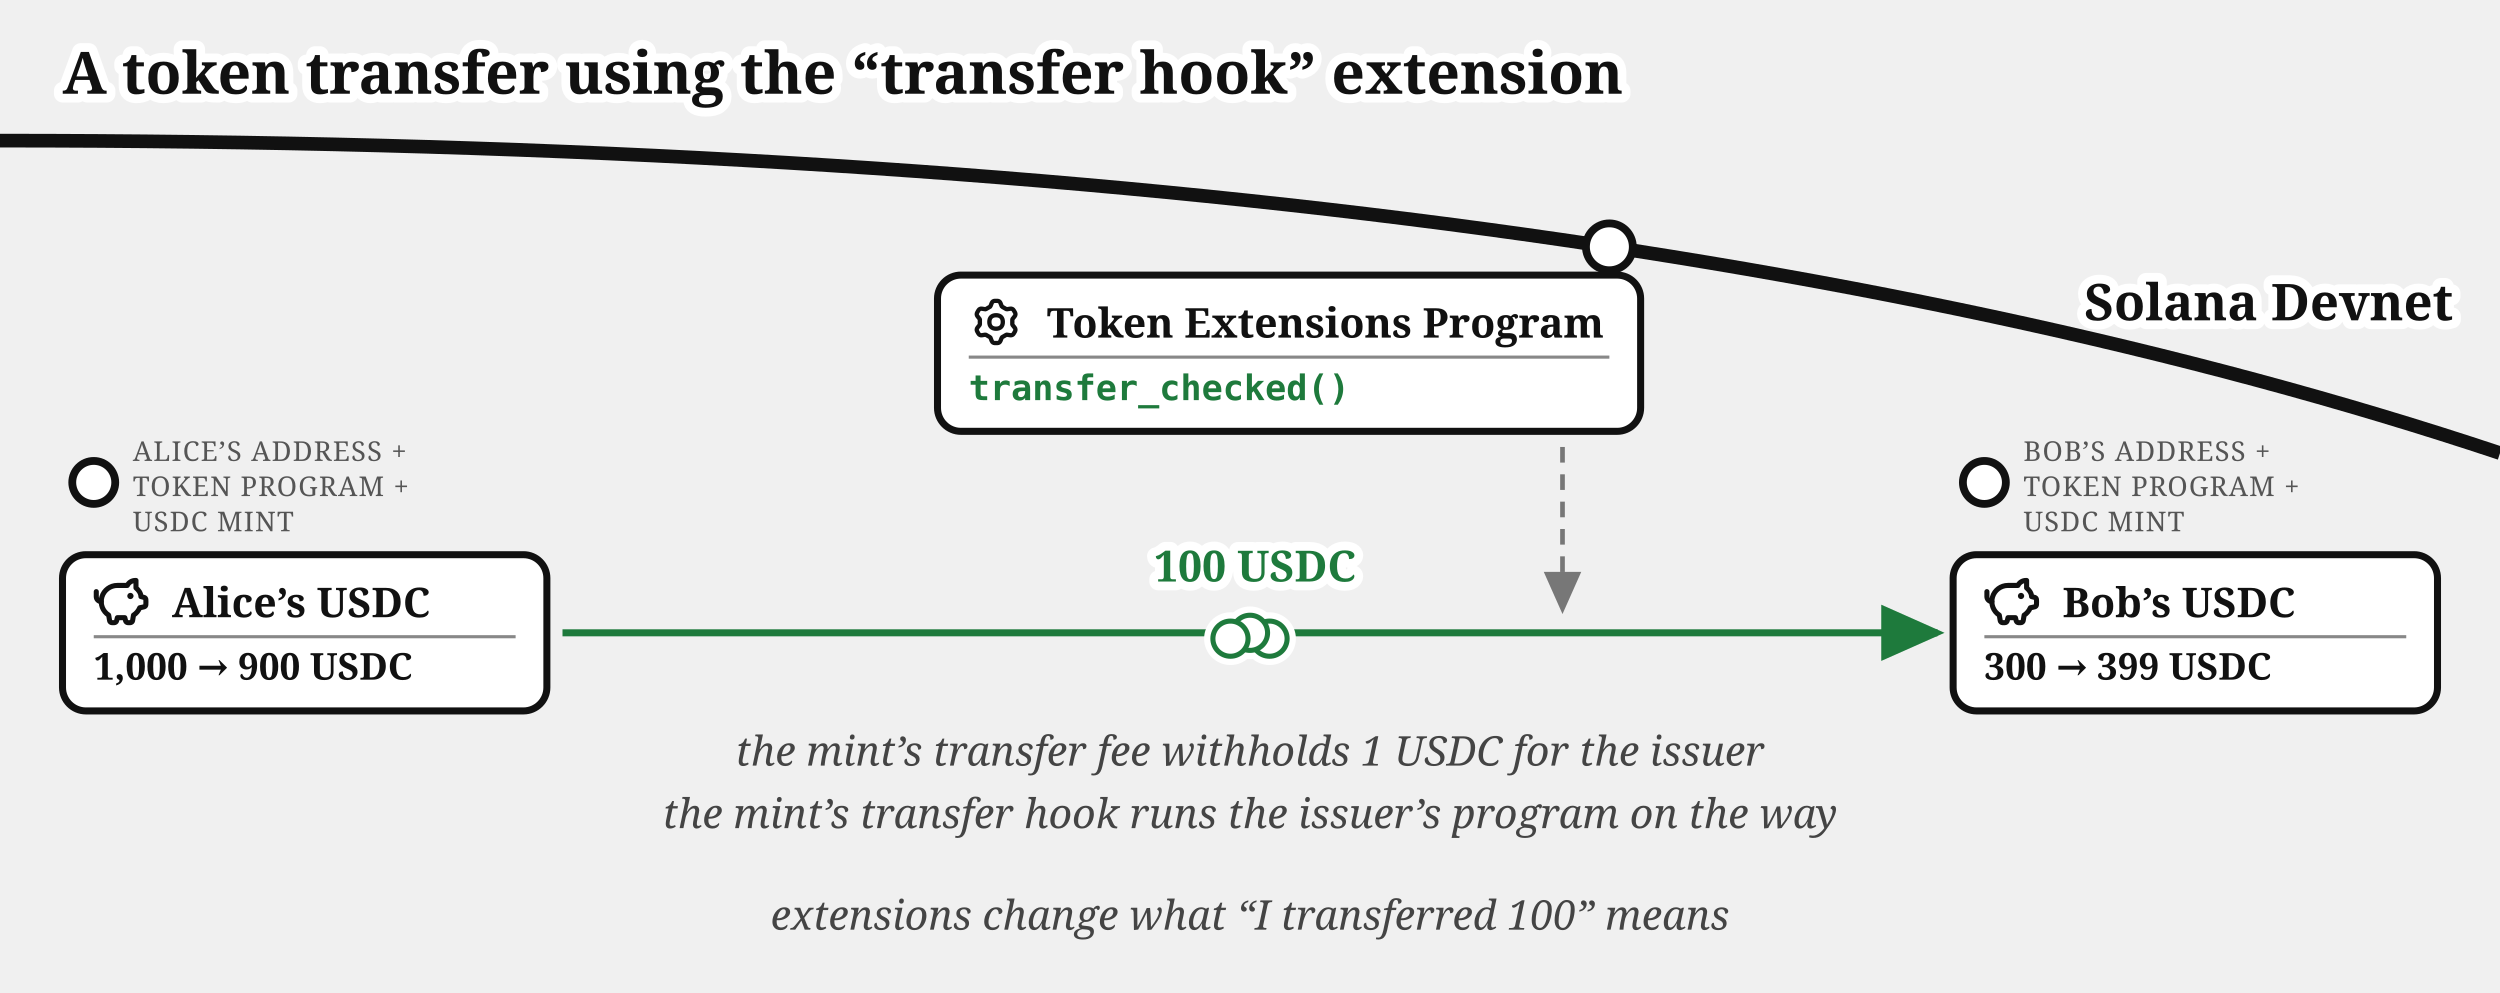
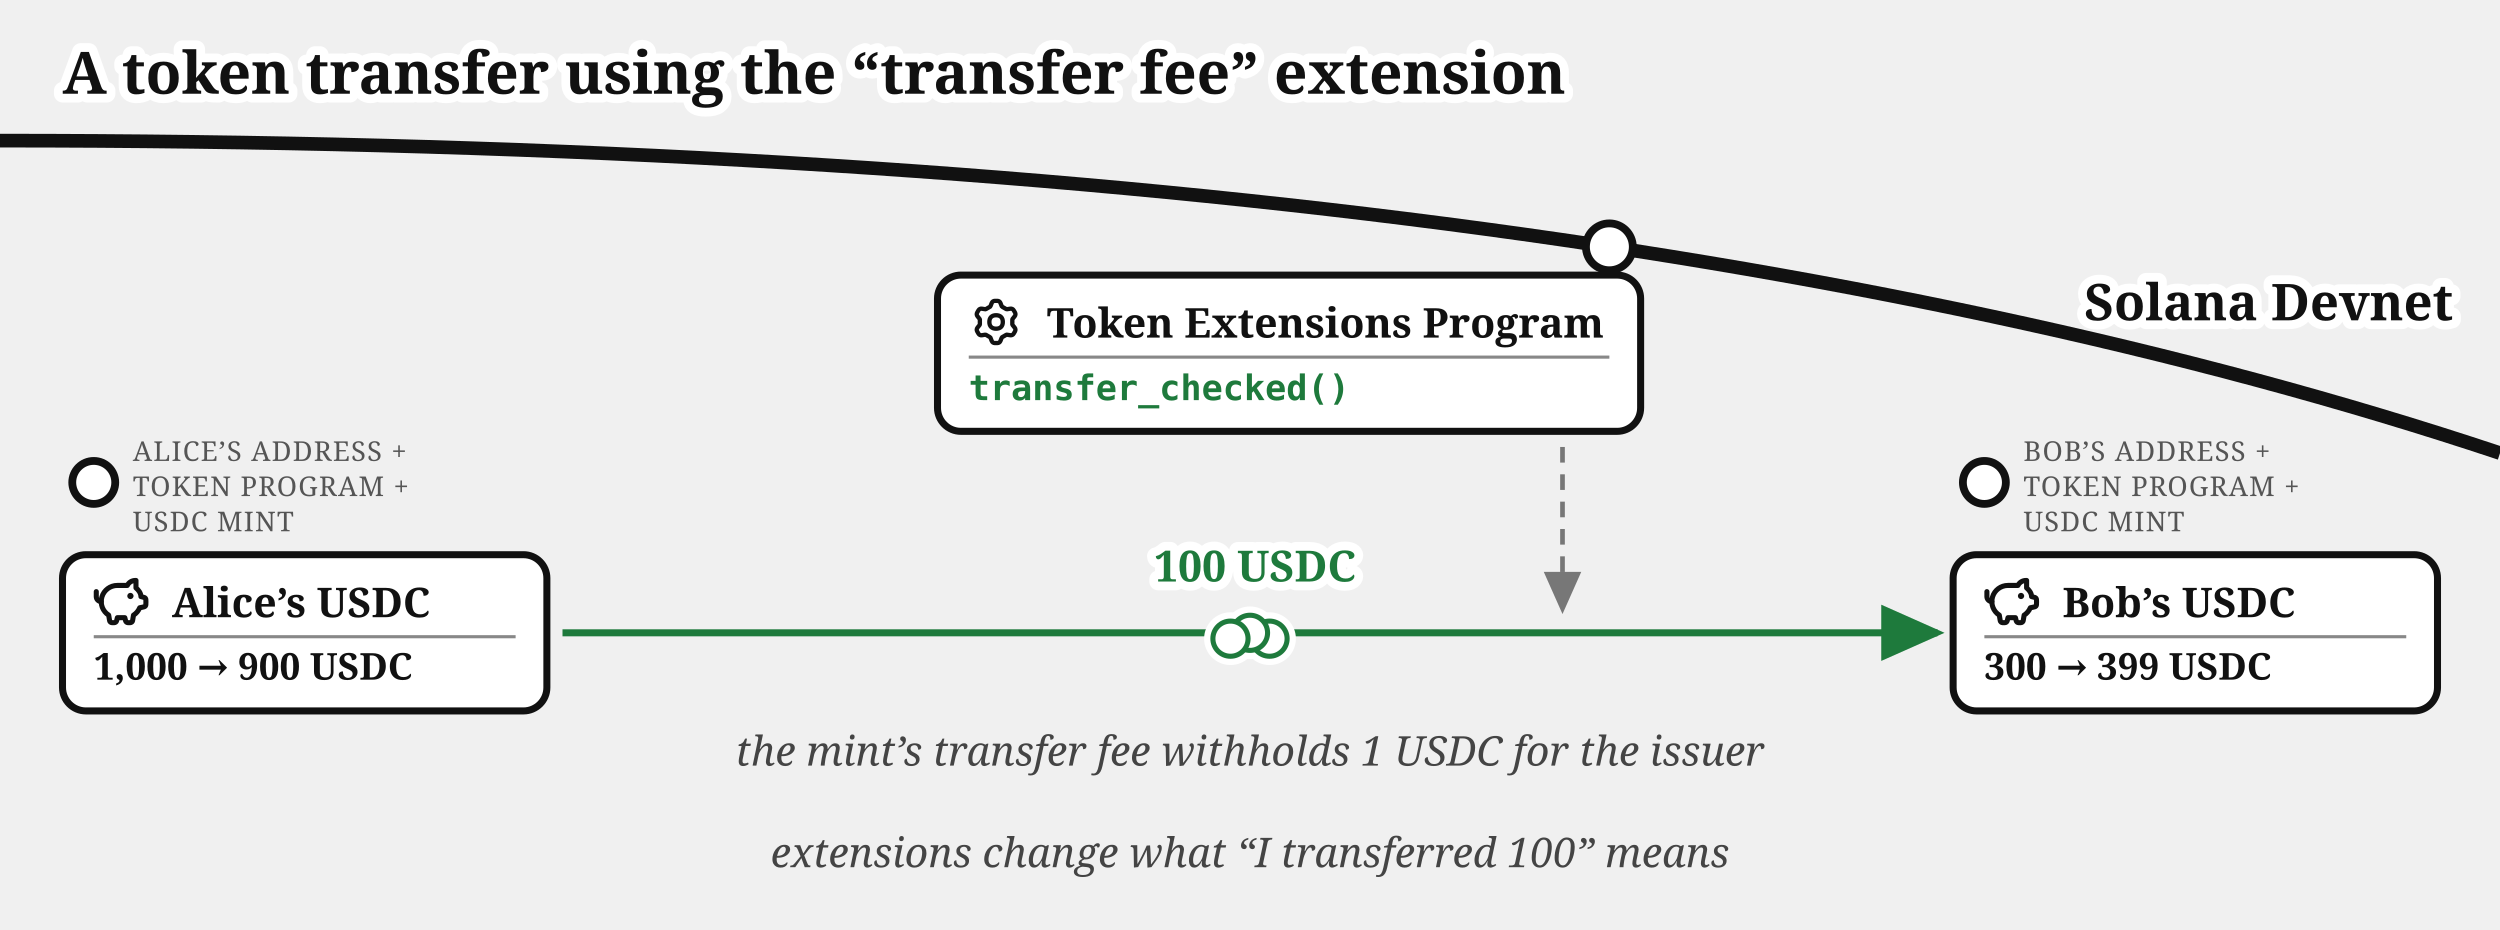
- <svg xmlns="http://www.w3.org/2000/svg" viewBox="0 0 640 254" font-family="Gelasio, Georgia, serif" fill="#111">
-   <text stroke="#fff" stroke-width="4.5" paint-order="stroke" stroke-linejoin="round" x="16" y="24" font-size="15" font-weight="bold">A token transfer using the “transfer hook” extension</text>
+ <svg xmlns="http://www.w3.org/2000/svg" viewBox="0 0 640 238" font-family="Gelasio, Georgia, serif" fill="#111">
+   <text stroke="#fff" stroke-width="4.5" paint-order="stroke" stroke-linejoin="round" x="16" y="24" font-size="15" font-weight="bold">A token transfer using the “transfer fee” extension</text>
  <defs>
-     <marker id="transfer-ext-i" markerWidth="9" markerHeight="8" refX="8" refY="4" orient="auto">
-       <path d="M0,0 L9,4 L0,8 z" fill="#111" />
-     </marker>
    <marker id="transfer-ext-g" markerWidth="9" markerHeight="8" refX="8" refY="4" orient="auto">
      <path d="M0,0 L9,4 L0,8 z" fill="#777" />
    </marker>
    <marker id="transfer-ext-a" markerWidth="9" markerHeight="8" refX="8" refY="4" orient="auto">
      <path d="M0,0 L9,4 L0,8 z" fill="#1e7a3c" />
    </marker>
  </defs>
  <path d="M 0,36 Q 400,36 640,116" fill="none" stroke="#111" stroke-width="3.5" />
  <text stroke="#fff" stroke-width="4.5" paint-order="stroke" stroke-linejoin="round" x="628" y="82" font-size="13" font-weight="bold" text-anchor="end">Solana Devnet</text>
  <circle cx="412" cy="63.188" r="6" fill="#fff" stroke="#111" stroke-width="2" />
  <rect x="240" y="70.423" width="180" height="40" rx="6" fill="#fff" stroke="#111" stroke-width="1.8" />
  <g transform="translate(248,75.4227)">
    <g transform="translate(0.951,0.952) scale(0.864)" fill="none" stroke="#111" stroke-linecap="round" stroke-linejoin="round" stroke-width="1.28">
      <path d="M11.808 7.727c0 .05.017.1.048.14l.667.84a.96.96 0 0 1 .082 1.08l-.392.676a.96.96 0 0 1-.975.47l-1.063-.16a.23.23 0 0 0-.145.027l-1.26.727a.23.23 0 0 0-.096.112l-.392 1a.96.96 0 0 1-.893.611h-.782a.96.96 0 0 1-.893-.61l-.392-1a.23.23 0 0 0-.096-.113L3.967 10.8a.23.23 0 0 0-.145-.028l-1.063.162a.96.96 0 0 1-.976-.47l-.39-.677a.96.96 0 0 1 .08-1.08l.67-.84a.22.22 0 0 0 .05-.14V6.273c0-.05-.018-.1-.05-.14l-.67-.84a.96.96 0 0 1-.08-1.08l.39-.676a.96.96 0 0 1 .976-.47l1.06.16a.23.23 0 0 0 .145-.027l1.262-.73a.23.23 0 0 0 .096-.113l.394-.996A.96.96 0 0 1 6.61.75h.784a.96.96 0 0 1 .893.61l.392.997q.028.075.096.116l1.26.727a.23.23 0 0 0 .145.028l1.062-.162a.96.96 0 0 1 .976.47l.391.677a.96.96 0 0 1-.081 1.08l-.67.84a.22.22 0 0 0-.049.14v1.454Z" />
      <path d="M7 8.996c1.277 0 1.996-.719 1.996-1.996S8.277 5.004 7 5.004S5.004 5.723 5.004 7S5.723 8.996 7 8.996" />
    </g>
  </g>
  <text x="268" y="86.423" font-size="10.5" font-weight="bold">Token Extensions Program</text>
  <line x1="248" y1="91.423" x2="412" y2="91.423" stroke="#888" stroke-width="0.8" />
  <text x="248" y="102.423" font-size="9" font-family="'DejaVu Sans Mono', Menlo, monospace" font-weight="bold" fill="#1e7a3c">transfer_checked()</text>
  <circle cx="24" cy="123.5" r="5.5" fill="#fff" stroke="#111" stroke-width="2" />
  <text x="34" y="118" font-size="7" letter-spacing="0.3" fill="#555">ALICE’S ADDRESS +</text>
  <text x="34" y="127" font-size="7" letter-spacing="0.3" fill="#555">TOKEN PROGRAM +</text>
  <text x="34" y="136" font-size="7" letter-spacing="0.3" fill="#555">USDC MINT</text>
  <g>
    <rect x="16" y="142" width="124" height="40" rx="6" fill="#fff" stroke="#111" stroke-width="1.8" />
    <g transform="translate(24,147)">
      <g transform="translate(-0.624,-0.624) scale(0.6353)" fill="none" stroke="#111" stroke-linecap="round" stroke-linejoin="round" stroke-width="2.047">
        <path d="M14.5 5.5h-4A6.5 6.5 0 0 0 7 17.478l.288 1.738c.07.423.105.635.202.798a1 1 0 0 0 .49.416c.178.07.392.07.822.07c.397 0 .596 0 .764-.062a1 1 0 0 0 .479-.374c.1-.148.15-.34.246-.727l.209-.837h3l.21.837c.096.386.144.58.245.727a1 1 0 0 0 .479.374c.168.062.367.062.764.062c.43 0 .644 0 .821-.07a1 1 0 0 0 .49-.416c.098-.163.133-.375.203-.798L17 17.478a6.5 6.5 0 0 0 2.502-2.978l.89-.178c.77-.154 1.155-.231 1.381-.508c.227-.276.227-.669.227-1.453v-.3c0-.75 0-1.124-.212-1.396c-.212-.27-.575-.362-1.303-.544L20 10c0-1.5-1.167-2.833-2-3.5v-3h-.264c-1.37 0-2.623.774-3.236 2" />
        <path d="M15.875 9.75h-.125m.25 0a.25.25 0 1 1-.5 0a.25.25 0 0 1 .5 0M2 8v2a2 2 0 0 0 2 2" />
      </g>
    </g>
    <text x="44" y="158" font-size="10.5" font-weight="bold">Alice’s USDC</text>
    <line x1="24" y1="163" x2="132" y2="163" stroke="#888" stroke-width="0.8" />
    <text x="24" y="174" font-size="9.5" font-weight="bold">1,000 → 900 USDC</text>
  </g>
  <circle cx="508" cy="123.5" r="5.5" fill="#fff" stroke="#111" stroke-width="2" />
  <text x="518" y="118" font-size="7" letter-spacing="0.3" fill="#555">BOB’S ADDRESS +</text>
  <text x="518" y="127" font-size="7" letter-spacing="0.3" fill="#555">TOKEN PROGRAM +</text>
  <text x="518" y="136" font-size="7" letter-spacing="0.3" fill="#555">USDC MINT</text>
  <g>
    <rect x="500" y="142" width="124" height="40" rx="6" fill="#fff" stroke="#111" stroke-width="1.8" />
    <g transform="translate(508,147)">
      <g transform="translate(-0.624,-0.624) scale(0.6353)" fill="none" stroke="#111" stroke-linecap="round" stroke-linejoin="round" stroke-width="2.047">
        <path d="M14.5 5.5h-4A6.5 6.5 0 0 0 7 17.478l.288 1.738c.07.423.105.635.202.798a1 1 0 0 0 .49.416c.178.07.392.07.822.07c.397 0 .596 0 .764-.062a1 1 0 0 0 .479-.374c.1-.148.15-.34.246-.727l.209-.837h3l.21.837c.096.386.144.58.245.727a1 1 0 0 0 .479.374c.168.062.367.062.764.062c.43 0 .644 0 .821-.07a1 1 0 0 0 .49-.416c.098-.163.133-.375.203-.798L17 17.478a6.5 6.5 0 0 0 2.502-2.978l.89-.178c.77-.154 1.155-.231 1.381-.508c.227-.276.227-.669.227-1.453v-.3c0-.75 0-1.124-.212-1.396c-.212-.27-.575-.362-1.303-.544L20 10c0-1.5-1.167-2.833-2-3.5v-3h-.264c-1.37 0-2.623.774-3.236 2" />
        <path d="M15.875 9.75h-.125m.25 0a.25.25 0 1 1-.5 0a.25.25 0 0 1 .5 0M2 8v2a2 2 0 0 0 2 2" />
      </g>
    </g>
    <text x="528" y="158" font-size="10.5" font-weight="bold">Bob’s USDC</text>
    <line x1="508" y1="163" x2="616" y2="163" stroke="#888" stroke-width="0.8" />
    <text x="508" y="174" font-size="9.5" font-weight="bold">300 → 399 USDC</text>
  </g>
  <path d="M 144,162 L 496,162" fill="none" stroke="#1e7a3c" stroke-width="1.8" marker-end="url(#transfer-ext-a)" />
  <text stroke="#fff" stroke-width="4.5" paint-order="stroke" stroke-linejoin="round" x="295.42" y="148.87" font-size="11" fill="#1e7a3c" font-weight="bold">100 USDC</text>
  <path d="M 400,114.423 L 400,156" fill="none" stroke="#777" stroke-width="1.2" stroke-dasharray="4 3" marker-end="url(#transfer-ext-g)" />
  <text x="320" y="196" font-size="10.5" fill="#444" text-anchor="middle" font-style="italic">the mint’s transfer fee withholds 1 USDC for the issuer</text>
-   <text x="320" y="212" font-size="10.5" fill="#444" text-anchor="middle" font-style="italic">the mint’s transfer hook runs the issuer’s program on the way</text>
-   <text x="320" y="238" font-size="10.5" fill="#444" text-anchor="middle" font-style="italic">extensions change what “I transferred 100” means</text>
+   <text x="320" y="222" font-size="10.5" fill="#444" text-anchor="middle" font-style="italic">extensions change what “I transferred 100” means</text>
  <g class="coin" transform="translate(320,162)" fill="#fff">
    <g stroke="#fff" stroke-width="4.5">
      <circle cx="5" cy="1.5" r="4.5" />
      <circle cx="0" cy="0" r="4.5" />
      <circle cx="-5" cy="1.5" r="4.5" />
    </g>
    <g stroke="#1e7a3c" stroke-width="1.3">
      <circle cx="5" cy="1.5" r="4.5" />
      <circle cx="0" cy="0" r="4.5" />
      <circle cx="-5" cy="1.5" r="4.5" />
    </g>
  </g>
</svg>
